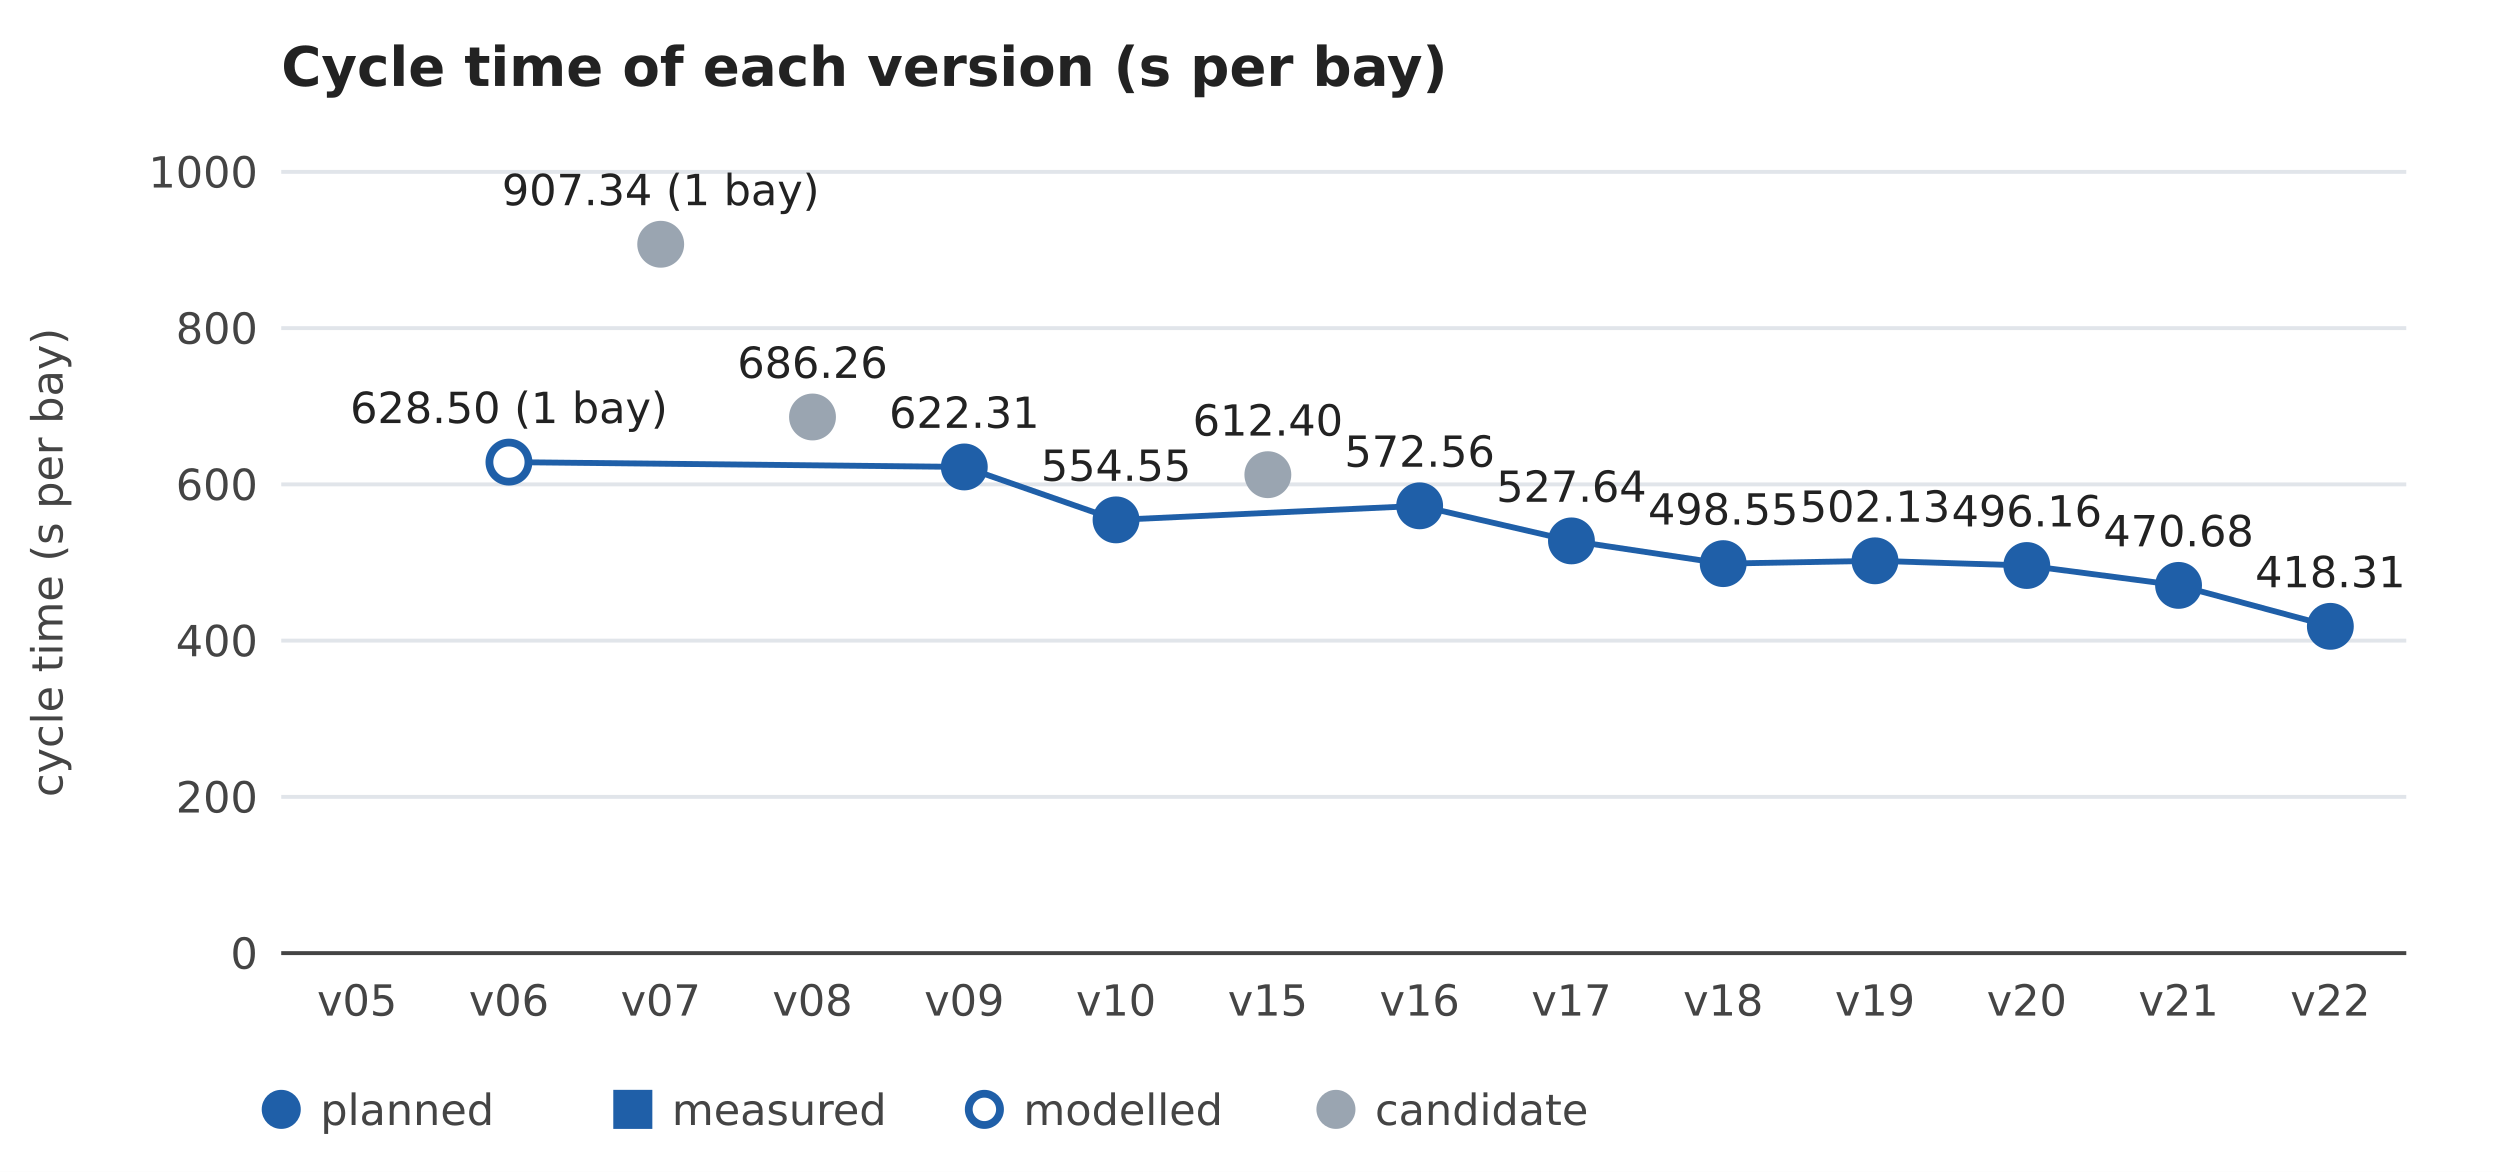
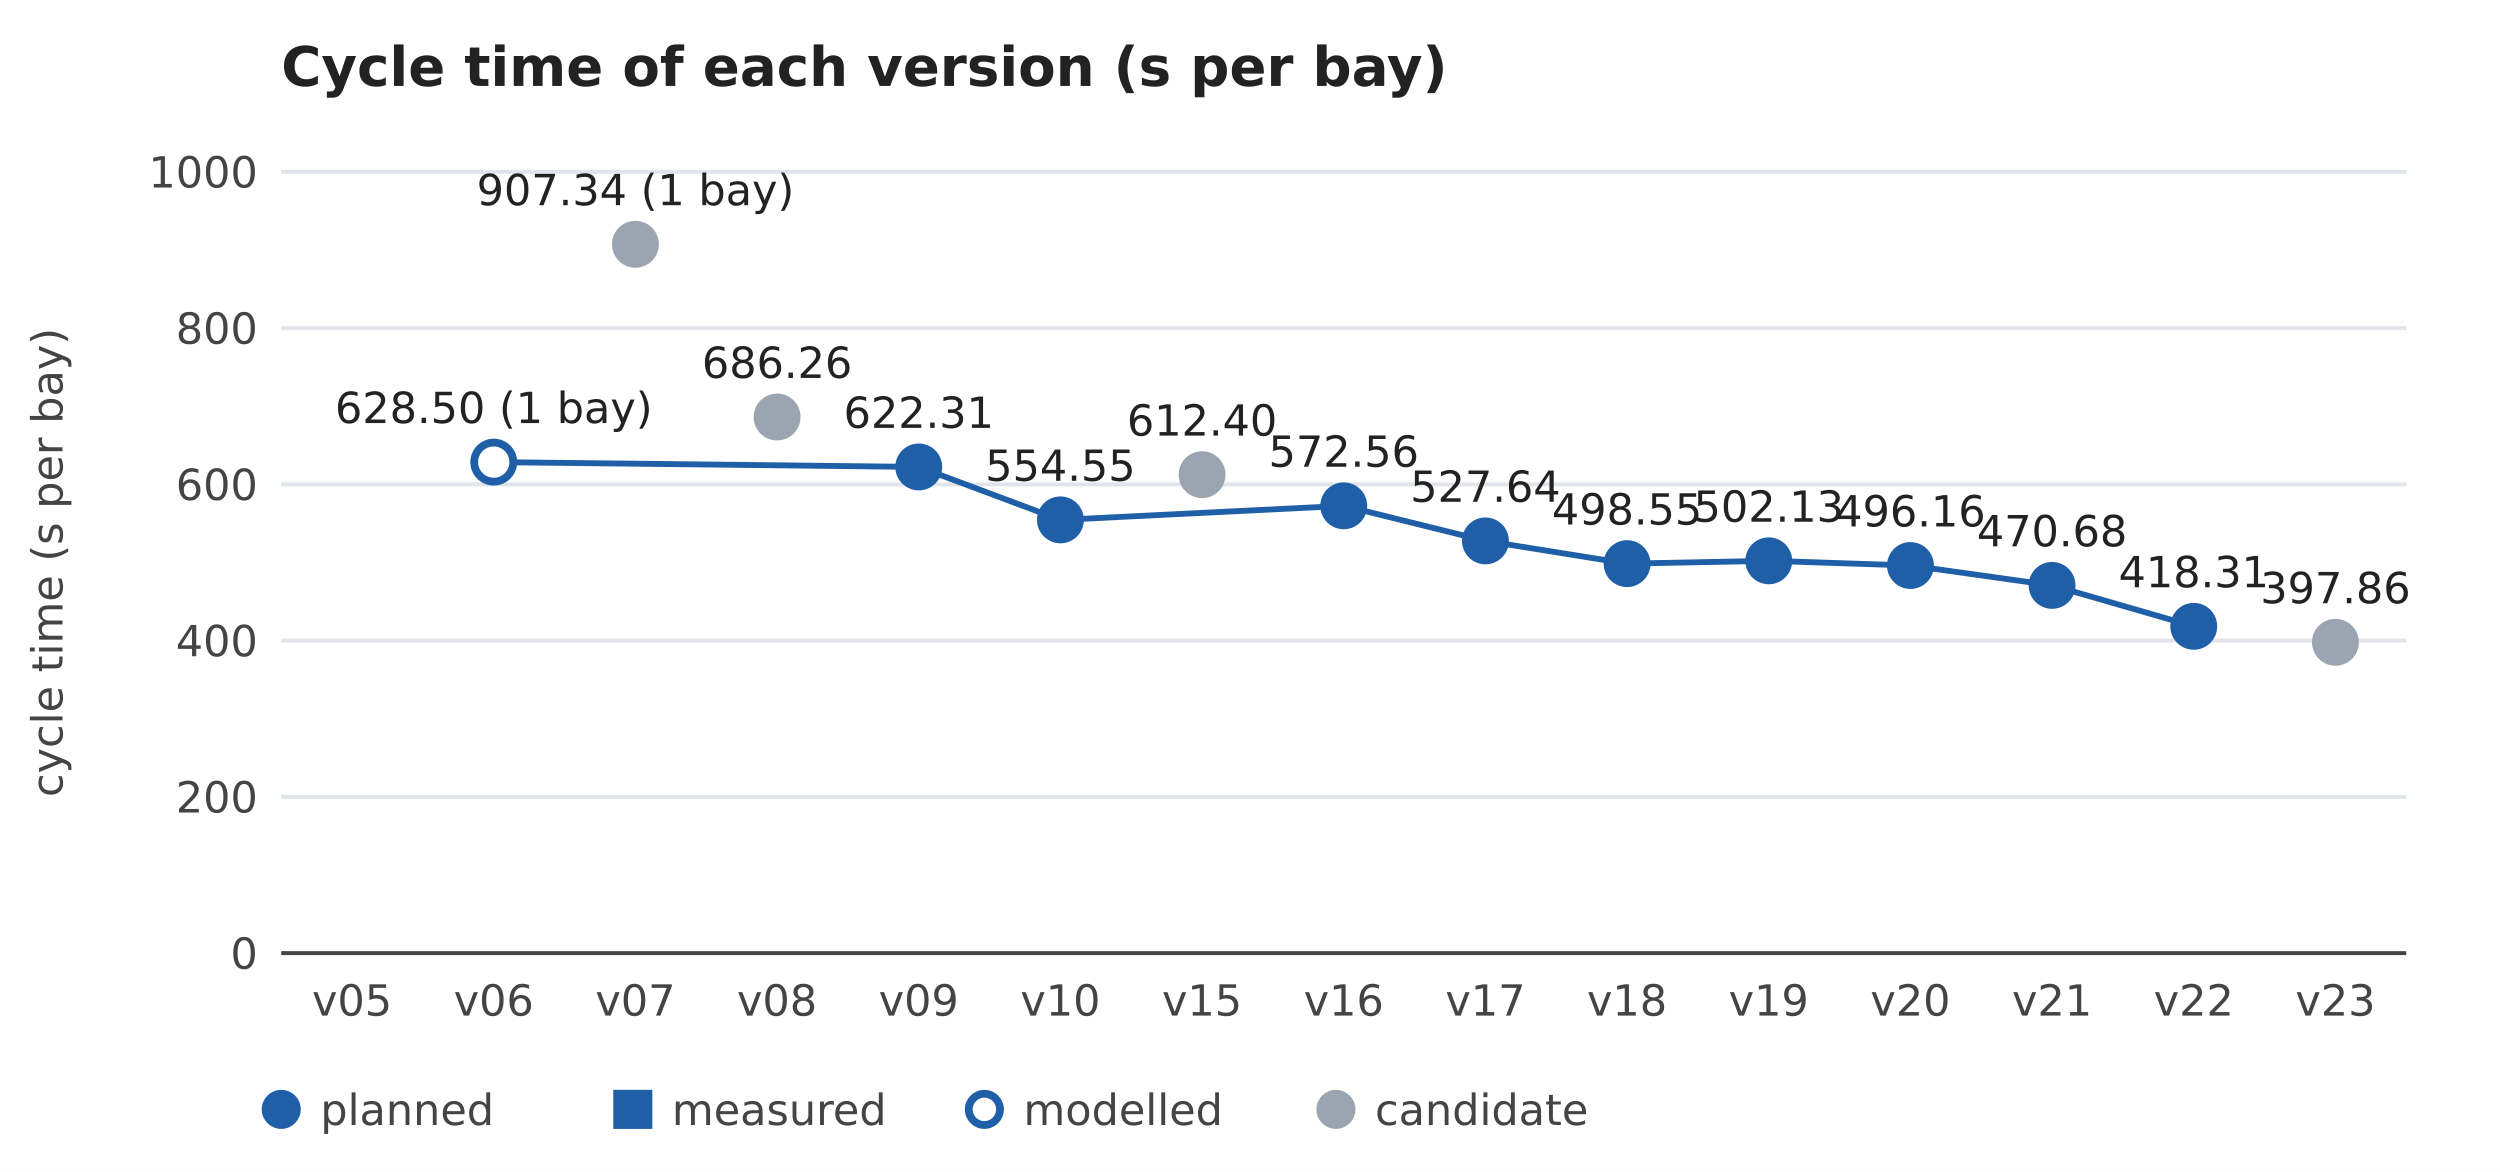
<svg xmlns="http://www.w3.org/2000/svg" width="640" height="300" viewBox="0 0 640 300" font-family="DejaVu Sans, Arial, sans-serif" font-size="11">
  <rect width="640" height="300" fill="#ffffff" />
  <text x="72" y="22" font-size="14" font-weight="bold" fill="#222222">Cycle time of each version (s per bay)</text>
  <line x1="72" y1="244.00" x2="616" y2="244.00" stroke="#e1e5ea" stroke-width="1" />
  <text x="66" y="248.00" text-anchor="end" fill="#444444">0</text>
  <line x1="72" y1="204.00" x2="616" y2="204.00" stroke="#e1e5ea" stroke-width="1" />
  <text x="66" y="208.00" text-anchor="end" fill="#444444">200</text>
  <line x1="72" y1="164.00" x2="616" y2="164.00" stroke="#e1e5ea" stroke-width="1" />
  <text x="66" y="168.00" text-anchor="end" fill="#444444">400</text>
  <line x1="72" y1="124.00" x2="616" y2="124.00" stroke="#e1e5ea" stroke-width="1" />
  <text x="66" y="128.00" text-anchor="end" fill="#444444">600</text>
  <line x1="72" y1="84.00" x2="616" y2="84.00" stroke="#e1e5ea" stroke-width="1" />
  <text x="66" y="88.00" text-anchor="end" fill="#444444">800</text>
  <line x1="72" y1="44.00" x2="616" y2="44.00" stroke="#e1e5ea" stroke-width="1" />
  <text x="66" y="48.00" text-anchor="end" fill="#444444">1000</text>
  <line x1="72" y1="244" x2="616" y2="244" stroke="#444444" />
  <text transform="translate(16 144.00) rotate(-90)" text-anchor="middle" fill="#444444">cycle time (s per bay)</text>
-   <text x="91.43" y="260" text-anchor="middle" fill="#444444">v05</text>
-   <text x="130.29" y="260" text-anchor="middle" fill="#444444">v06</text>
-   <text x="169.14" y="260" text-anchor="middle" fill="#444444">v07</text>
-   <text x="208.00" y="260" text-anchor="middle" fill="#444444">v08</text>
-   <text x="246.86" y="260" text-anchor="middle" fill="#444444">v09</text>
-   <text x="285.71" y="260" text-anchor="middle" fill="#444444">v10</text>
-   <text x="324.57" y="260" text-anchor="middle" fill="#444444">v15</text>
-   <text x="363.43" y="260" text-anchor="middle" fill="#444444">v16</text>
-   <text x="402.29" y="260" text-anchor="middle" fill="#444444">v17</text>
-   <text x="441.14" y="260" text-anchor="middle" fill="#444444">v18</text>
-   <text x="480.00" y="260" text-anchor="middle" fill="#444444">v19</text>
-   <text x="518.86" y="260" text-anchor="middle" fill="#444444">v20</text>
-   <text x="557.71" y="260" text-anchor="middle" fill="#444444">v21</text>
-   <text x="596.57" y="260" text-anchor="middle" fill="#444444">v22</text>
-   <polyline fill="none" stroke="#1f5fa8" stroke-width="1.5" points="130.29,118.30 246.86,119.54 285.71,133.09 363.43,129.49 402.29,138.47 441.14,144.29 480.00,143.57 518.86,144.77 557.71,149.86 596.57,160.34" />
-   <circle cx="130.29" cy="118.30" r="5" fill="#ffffff" stroke="#1f5fa8" stroke-width="2" />
-   <text x="130.29" y="108.30" text-anchor="middle" fill="#222222">628.50 (1 bay)</text>
-   <circle cx="169.14" cy="62.53" r="5" fill="#9aa5b1" stroke="#9aa5b1" stroke-width="2" />
-   <text x="169.14" y="52.53" text-anchor="middle" fill="#222222">907.34 (1 bay)</text>
-   <circle cx="208.00" cy="106.75" r="5" fill="#9aa5b1" stroke="#9aa5b1" stroke-width="2" />
-   <text x="208.00" y="96.75" text-anchor="middle" fill="#222222">686.26</text>
-   <circle cx="246.86" cy="119.54" r="5" fill="#1f5fa8" stroke="#1f5fa8" stroke-width="2" />
-   <text x="246.86" y="109.54" text-anchor="middle" fill="#222222">622.31</text>
-   <circle cx="285.71" cy="133.09" r="5" fill="#1f5fa8" stroke="#1f5fa8" stroke-width="2" />
-   <text x="285.71" y="123.09" text-anchor="middle" fill="#222222">554.55</text>
-   <circle cx="324.57" cy="121.52" r="5" fill="#9aa5b1" stroke="#9aa5b1" stroke-width="2" />
-   <text x="324.57" y="111.52" text-anchor="middle" fill="#222222">612.40</text>
-   <circle cx="363.43" cy="129.49" r="5" fill="#1f5fa8" stroke="#1f5fa8" stroke-width="2" />
-   <text x="363.43" y="119.49" text-anchor="middle" fill="#222222">572.56</text>
-   <circle cx="402.29" cy="138.47" r="5" fill="#1f5fa8" stroke="#1f5fa8" stroke-width="2" />
-   <text x="402.29" y="128.47" text-anchor="middle" fill="#222222">527.64</text>
-   <circle cx="441.14" cy="144.29" r="5" fill="#1f5fa8" stroke="#1f5fa8" stroke-width="2" />
-   <text x="441.14" y="134.29" text-anchor="middle" fill="#222222">498.55</text>
-   <circle cx="480.00" cy="143.57" r="5" fill="#1f5fa8" stroke="#1f5fa8" stroke-width="2" />
-   <text x="480.00" y="133.57" text-anchor="middle" fill="#222222">502.13</text>
-   <circle cx="518.86" cy="144.77" r="5" fill="#1f5fa8" stroke="#1f5fa8" stroke-width="2" />
-   <text x="518.86" y="134.77" text-anchor="middle" fill="#222222">496.16</text>
-   <circle cx="557.71" cy="149.86" r="5" fill="#1f5fa8" stroke="#1f5fa8" stroke-width="2" />
-   <text x="557.71" y="139.86" text-anchor="middle" fill="#222222">470.68</text>
-   <circle cx="596.57" cy="160.34" r="5" fill="#1f5fa8" stroke="#1f5fa8" stroke-width="2" />
-   <text x="596.57" y="150.34" text-anchor="middle" fill="#222222">418.31</text>
+   <text x="90.13" y="260" text-anchor="middle" fill="#444444">v05</text>
+   <text x="126.40" y="260" text-anchor="middle" fill="#444444">v06</text>
+   <text x="162.67" y="260" text-anchor="middle" fill="#444444">v07</text>
+   <text x="198.93" y="260" text-anchor="middle" fill="#444444">v08</text>
+   <text x="235.20" y="260" text-anchor="middle" fill="#444444">v09</text>
+   <text x="271.47" y="260" text-anchor="middle" fill="#444444">v10</text>
+   <text x="307.73" y="260" text-anchor="middle" fill="#444444">v15</text>
+   <text x="344.00" y="260" text-anchor="middle" fill="#444444">v16</text>
+   <text x="380.27" y="260" text-anchor="middle" fill="#444444">v17</text>
+   <text x="416.53" y="260" text-anchor="middle" fill="#444444">v18</text>
+   <text x="452.80" y="260" text-anchor="middle" fill="#444444">v19</text>
+   <text x="489.07" y="260" text-anchor="middle" fill="#444444">v20</text>
+   <text x="525.33" y="260" text-anchor="middle" fill="#444444">v21</text>
+   <text x="561.60" y="260" text-anchor="middle" fill="#444444">v22</text>
+   <text x="597.87" y="260" text-anchor="middle" fill="#444444">v23</text>
+   <polyline fill="none" stroke="#1f5fa8" stroke-width="1.5" points="126.40,118.30 235.20,119.54 271.47,133.09 344.00,129.49 380.27,138.47 416.53,144.29 452.80,143.57 489.07,144.77 525.33,149.86 561.60,160.34" />
+   <circle cx="126.40" cy="118.30" r="5" fill="#ffffff" stroke="#1f5fa8" stroke-width="2" />
+   <text x="126.40" y="108.30" text-anchor="middle" fill="#222222">628.50 (1 bay)</text>
+   <circle cx="162.67" cy="62.53" r="5" fill="#9aa5b1" stroke="#9aa5b1" stroke-width="2" />
+   <text x="162.67" y="52.53" text-anchor="middle" fill="#222222">907.34 (1 bay)</text>
+   <circle cx="198.93" cy="106.75" r="5" fill="#9aa5b1" stroke="#9aa5b1" stroke-width="2" />
+   <text x="198.93" y="96.75" text-anchor="middle" fill="#222222">686.26</text>
+   <circle cx="235.20" cy="119.54" r="5" fill="#1f5fa8" stroke="#1f5fa8" stroke-width="2" />
+   <text x="235.20" y="109.54" text-anchor="middle" fill="#222222">622.31</text>
+   <circle cx="271.47" cy="133.09" r="5" fill="#1f5fa8" stroke="#1f5fa8" stroke-width="2" />
+   <text x="271.47" y="123.09" text-anchor="middle" fill="#222222">554.55</text>
+   <circle cx="307.73" cy="121.52" r="5" fill="#9aa5b1" stroke="#9aa5b1" stroke-width="2" />
+   <text x="307.73" y="111.52" text-anchor="middle" fill="#222222">612.40</text>
+   <circle cx="344.00" cy="129.49" r="5" fill="#1f5fa8" stroke="#1f5fa8" stroke-width="2" />
+   <text x="344.00" y="119.49" text-anchor="middle" fill="#222222">572.56</text>
+   <circle cx="380.27" cy="138.47" r="5" fill="#1f5fa8" stroke="#1f5fa8" stroke-width="2" />
+   <text x="380.27" y="128.47" text-anchor="middle" fill="#222222">527.64</text>
+   <circle cx="416.53" cy="144.29" r="5" fill="#1f5fa8" stroke="#1f5fa8" stroke-width="2" />
+   <text x="416.53" y="134.29" text-anchor="middle" fill="#222222">498.55</text>
+   <circle cx="452.80" cy="143.57" r="5" fill="#1f5fa8" stroke="#1f5fa8" stroke-width="2" />
+   <text x="452.80" y="133.57" text-anchor="middle" fill="#222222">502.13</text>
+   <circle cx="489.07" cy="144.77" r="5" fill="#1f5fa8" stroke="#1f5fa8" stroke-width="2" />
+   <text x="489.07" y="134.77" text-anchor="middle" fill="#222222">496.16</text>
+   <circle cx="525.33" cy="149.86" r="5" fill="#1f5fa8" stroke="#1f5fa8" stroke-width="2" />
+   <text x="525.33" y="139.86" text-anchor="middle" fill="#222222">470.68</text>
+   <circle cx="561.60" cy="160.34" r="5" fill="#1f5fa8" stroke="#1f5fa8" stroke-width="2" />
+   <text x="561.60" y="150.34" text-anchor="middle" fill="#222222">418.31</text>
+   <circle cx="597.87" cy="164.43" r="5" fill="#9aa5b1" stroke="#9aa5b1" stroke-width="2" />
+   <text x="597.87" y="154.43" text-anchor="middle" fill="#222222">397.86</text>
  <circle cx="72" cy="284" r="4" fill="#1f5fa8" stroke="#1f5fa8" stroke-width="2" />
  <text x="82" y="288" fill="#444444">planned</text>
  <rect x="158" y="280" width="8" height="8" fill="#1f5fa8" stroke="#1f5fa8" stroke-width="2" />
  <text x="172" y="288" fill="#444444">measured</text>
  <circle cx="252" cy="284" r="4" fill="#ffffff" stroke="#1f5fa8" stroke-width="2" />
  <text x="262" y="288" fill="#444444">modelled</text>
  <circle cx="342" cy="284" r="4" fill="#9aa5b1" stroke="#9aa5b1" stroke-width="2" />
  <text x="352" y="288" fill="#444444">candidate</text>
</svg>
